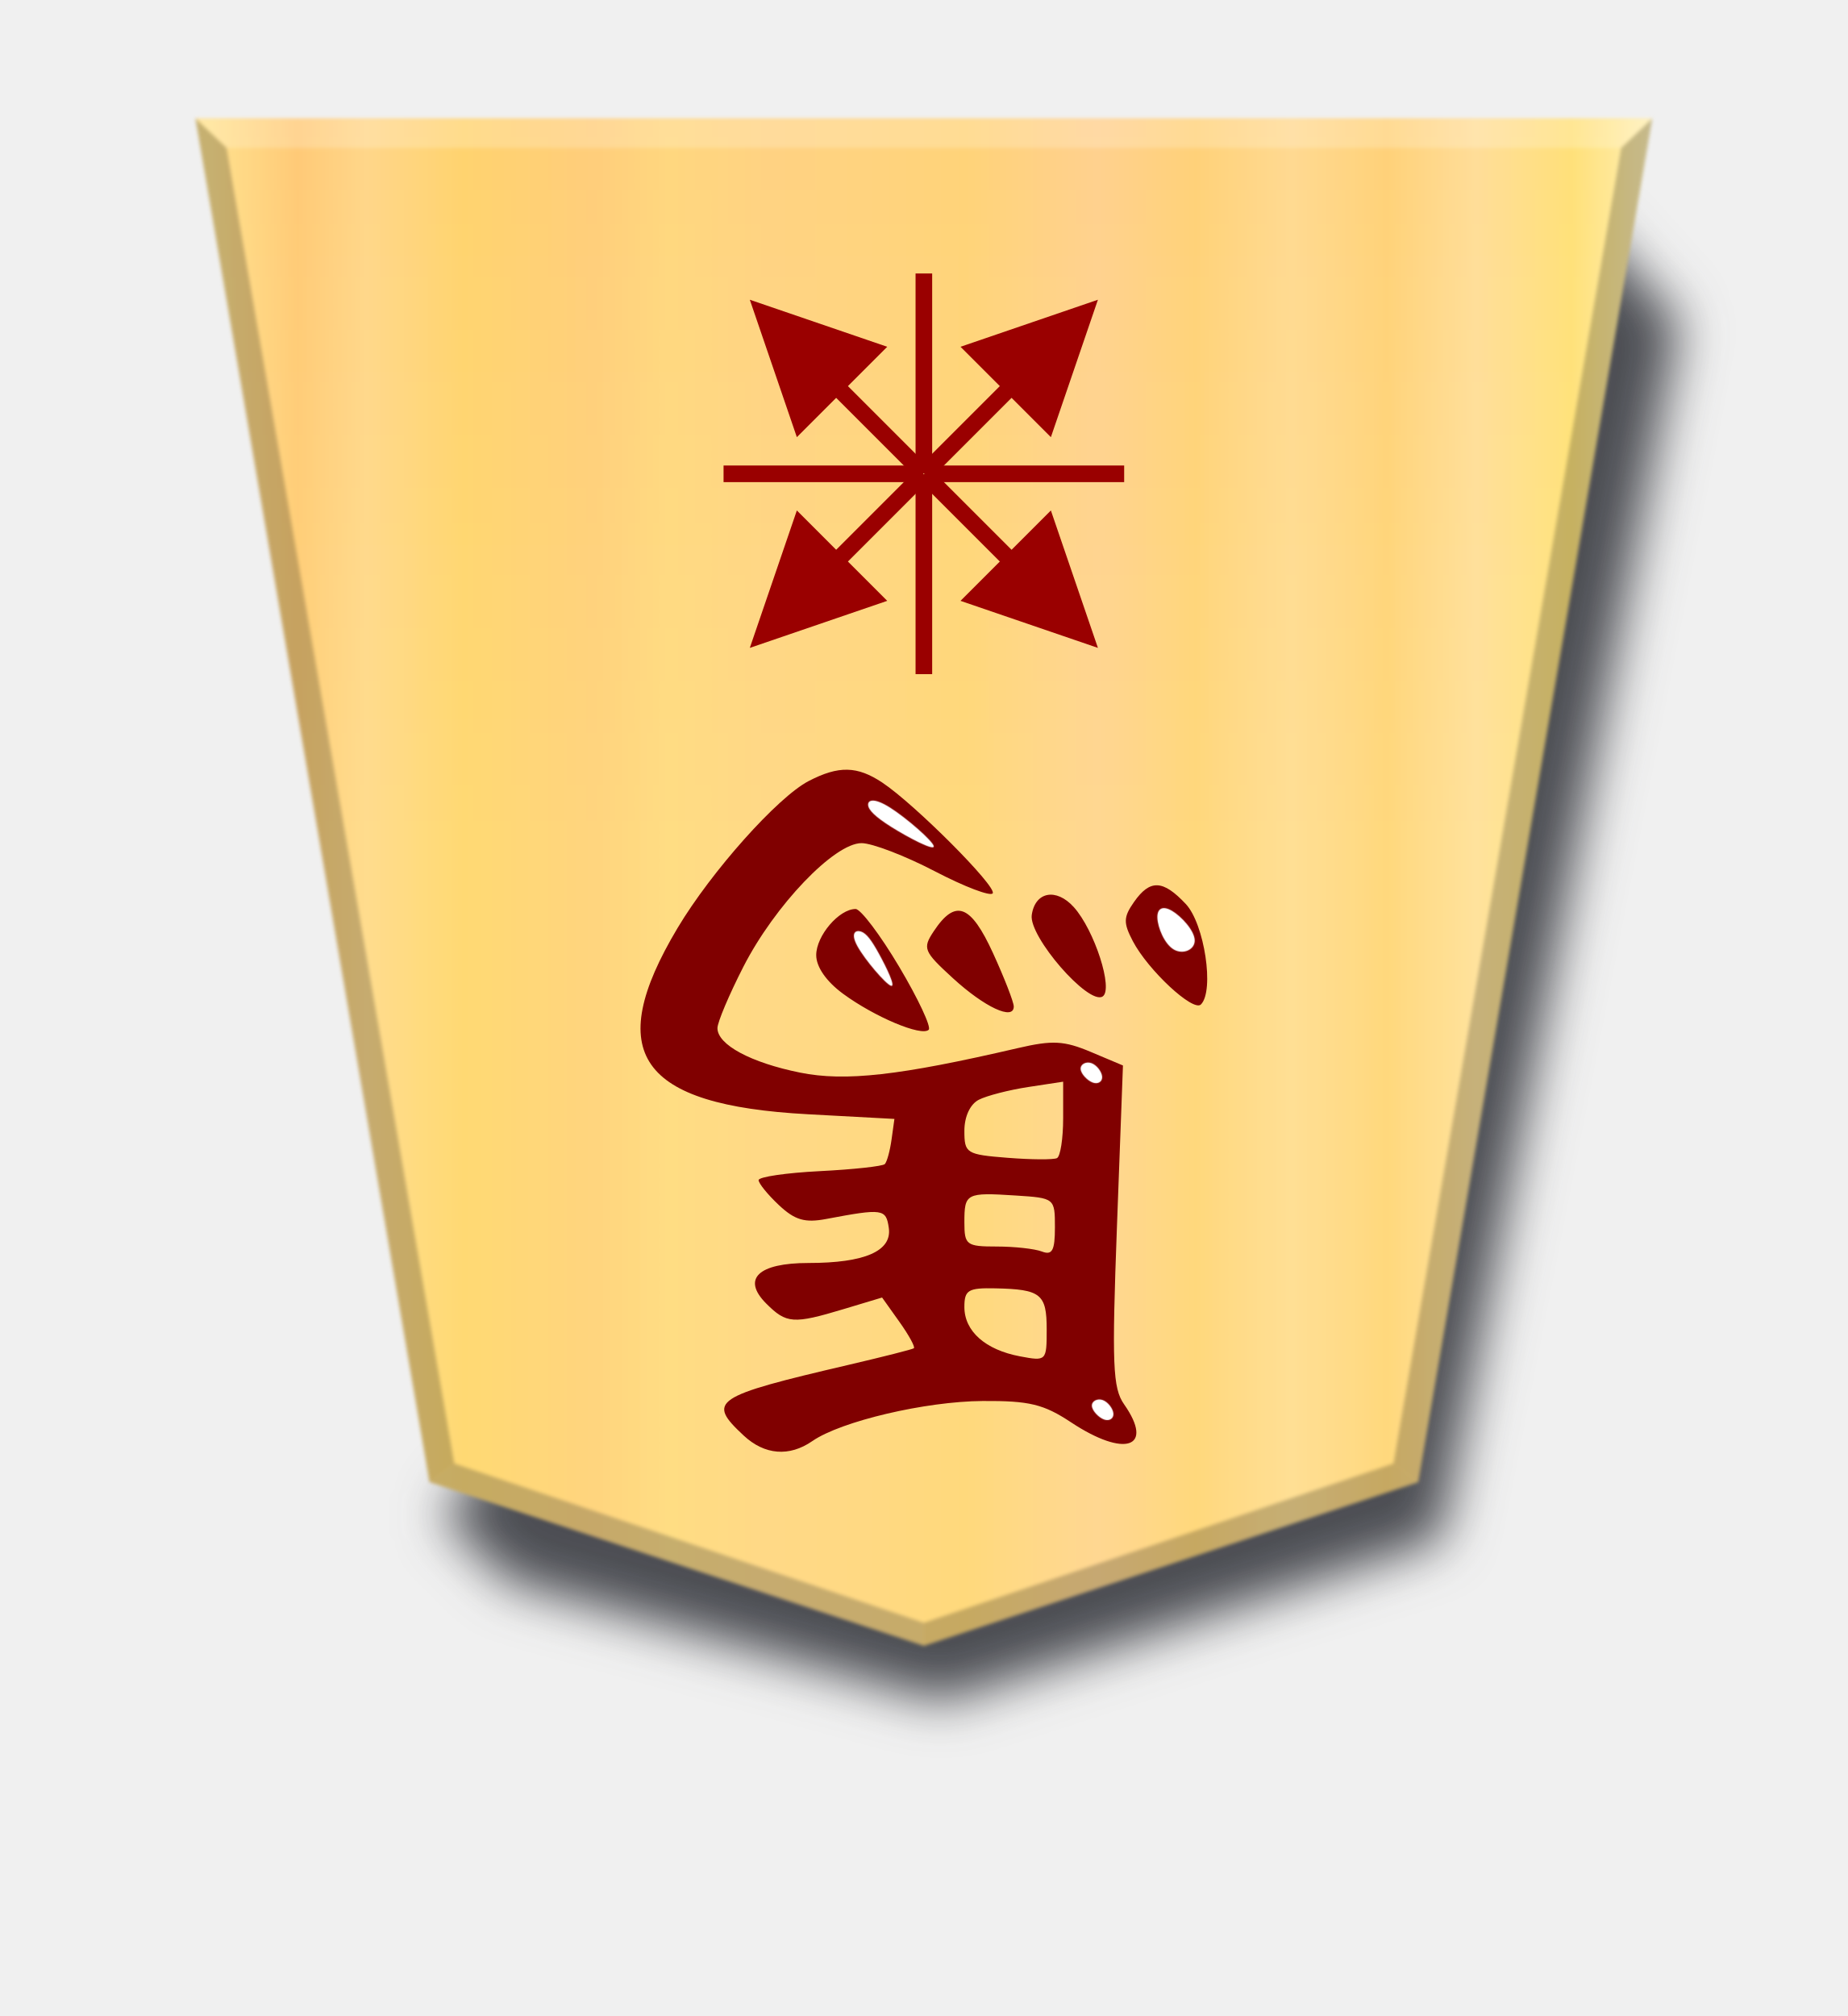
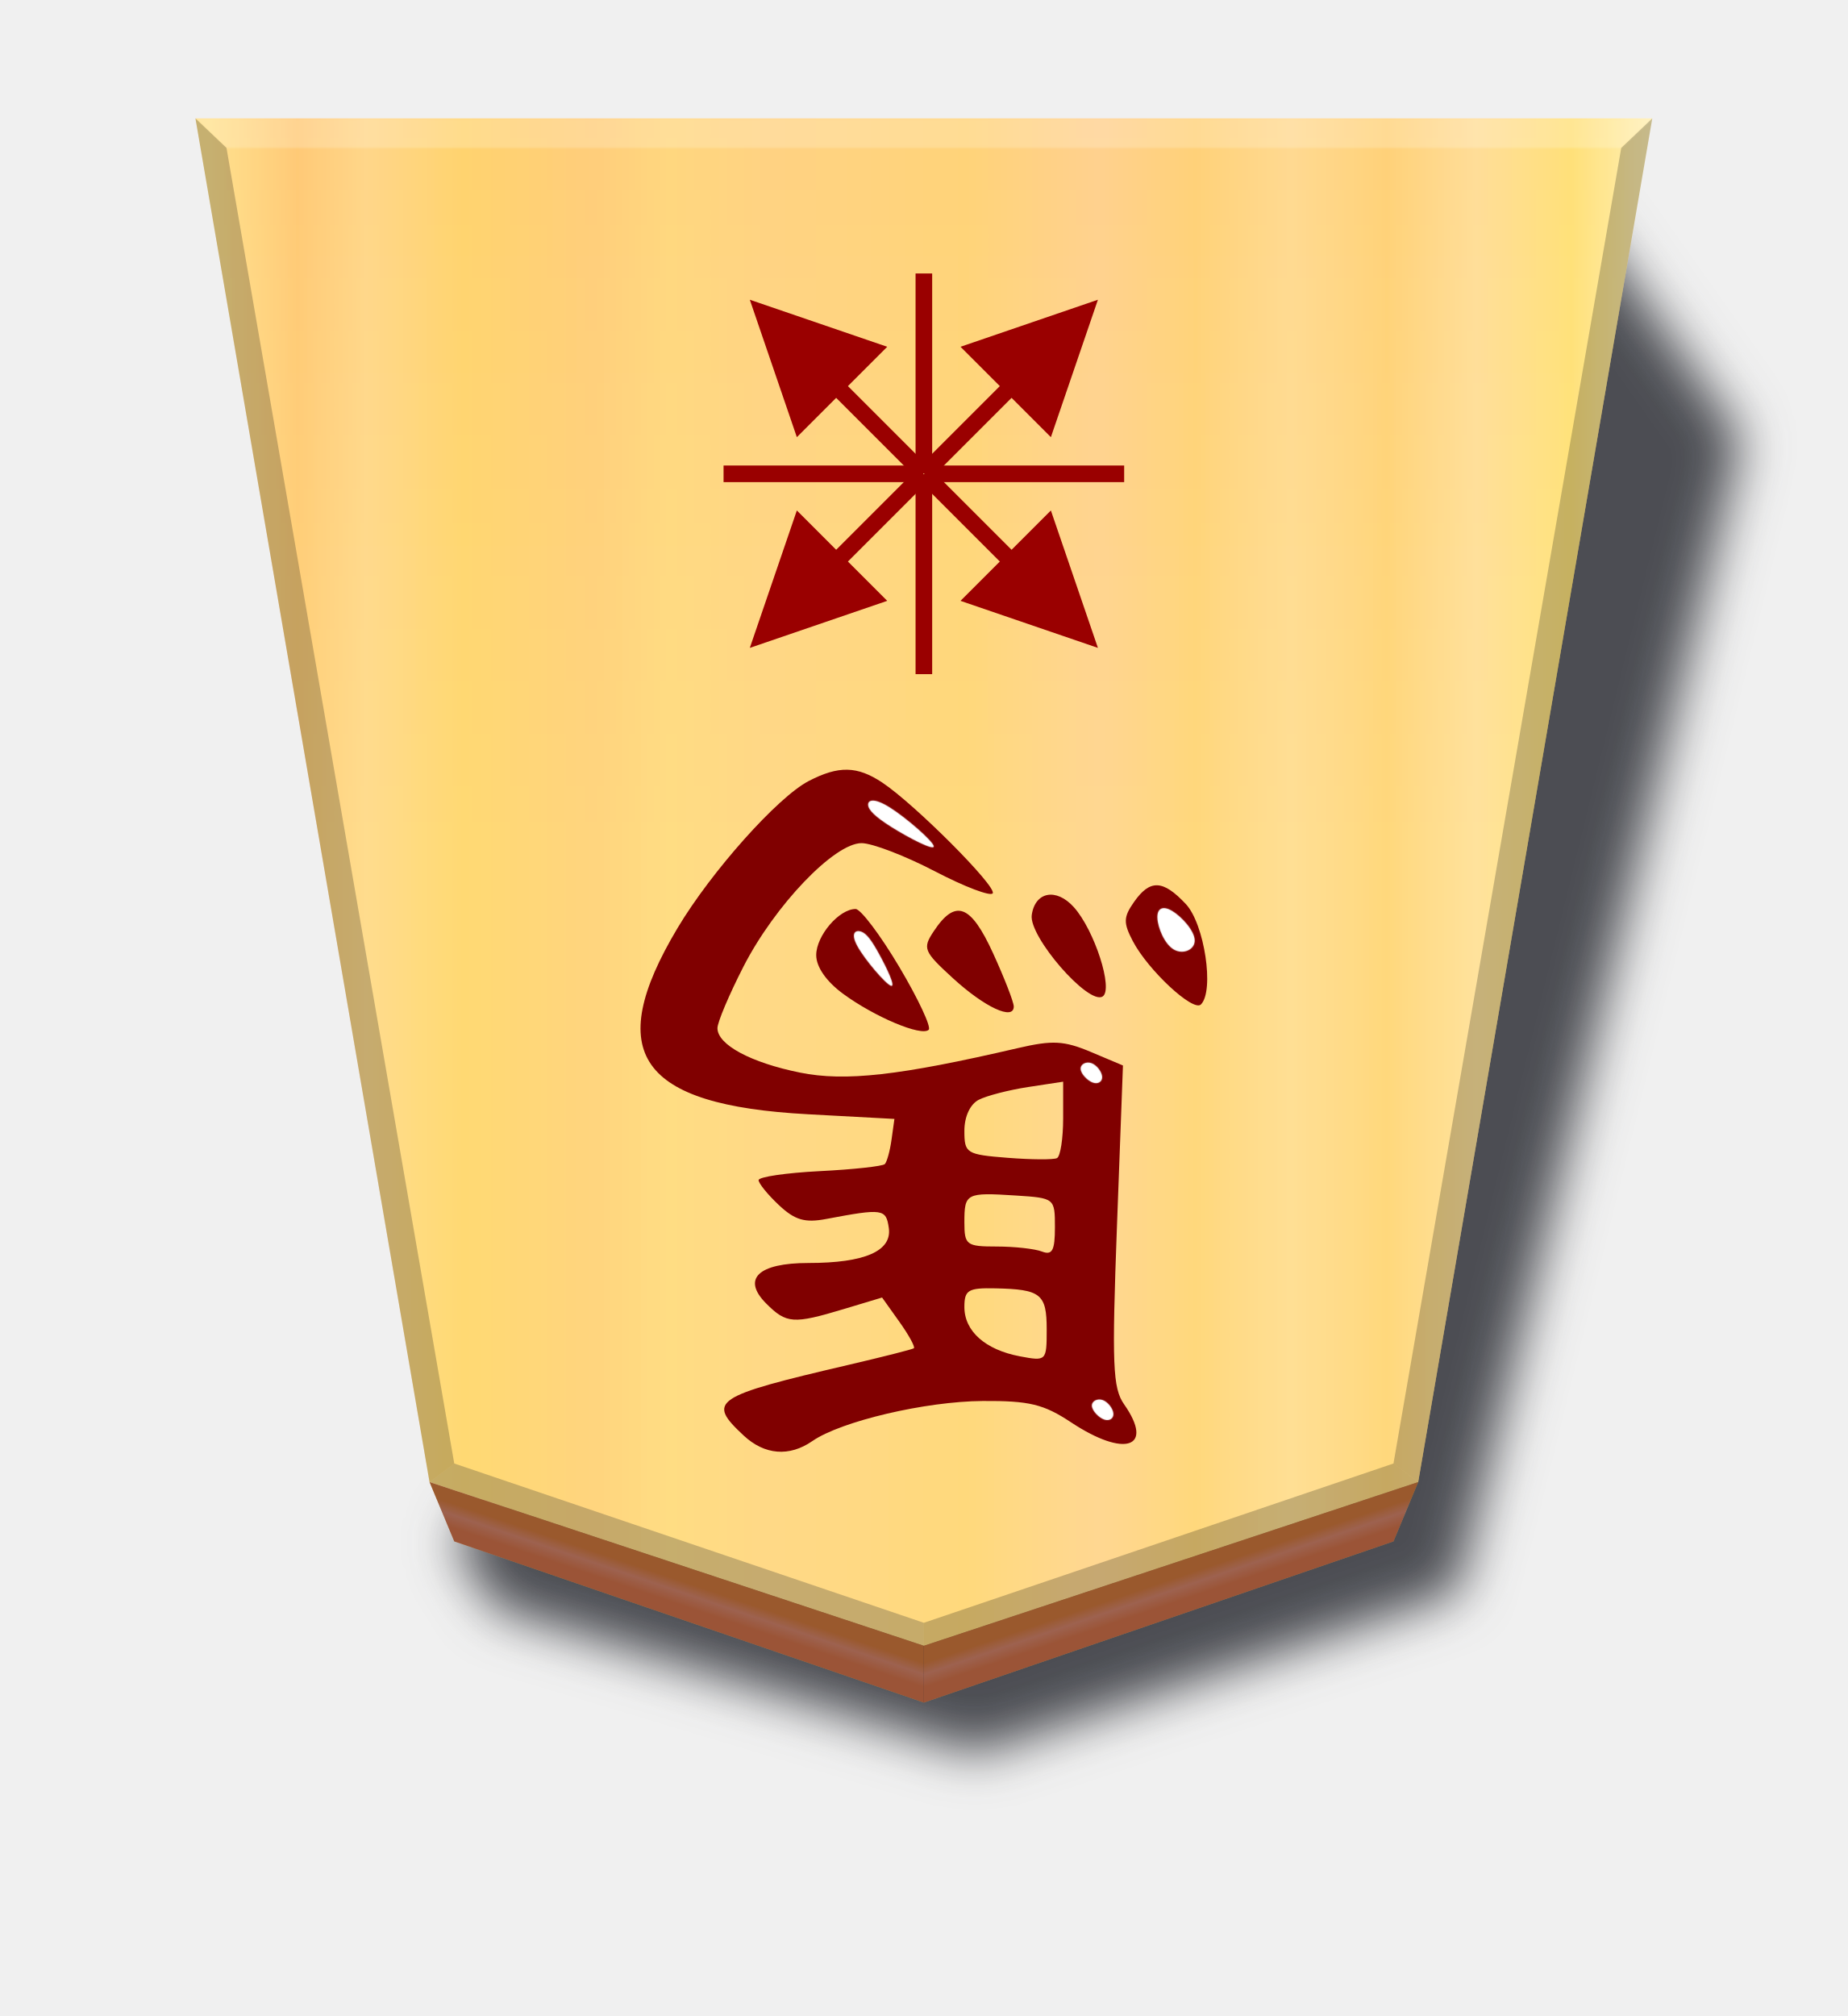
<svg xmlns="http://www.w3.org/2000/svg" xmlns:xlink="http://www.w3.org/1999/xlink" width="132mm" height="144mm" viewBox="0 0 1320 1440" version="1.1" id="svg23702">
  <defs id="defs23699">
    <filter style="color-interpolation-filters:sRGB" id="filter6180-3" x="-0.049" y="-0.041" width="1.098" height="1.082">
      <feGaussianBlur stdDeviation="9.017" id="feGaussianBlur6178-0" />
    </filter>
-     <filter style="color-interpolation-filters:sRGB" id="filter6142" x="-0.005" y="-0.003" width="1.01" height="1.007">
-       <feGaussianBlur stdDeviation="0.599" id="feGaussianBlur6144" />
+     <filter style="color-interpolation-filters:sRGB" id="filter6142" x="-0.005" y="-0.003" width="1.009" height="1.007">
+       <feGaussianBlur stdDeviation="0.588" id="feGaussianBlur6144" />
    </filter>
    <linearGradient xlink:href="#linearGradient1467" id="linearGradient7153" gradientUnits="userSpaceOnUse" gradientTransform="translate(-844.3205,-151.7198)" x1="-630.769" y1="75.508" x2="-117.259" y2="75.508" />
    <linearGradient id="linearGradient1467">
      <stop style="stop-color:#ffeab1;stop-opacity:1;" offset="0" id="stop1441" />
      <stop style="stop-color:#ffd774;stop-opacity:1;" offset="0.056" id="stop1443" />
      <stop style="stop-color:#ffd394;stop-opacity:1;" offset="0.122" id="stop1445" />
      <stop style="stop-color:#ffc474;stop-opacity:1;" offset="0.184" id="stop1447" />
      <stop style="stop-color:#ffce8c;stop-opacity:1;" offset="0.25" id="stop1449" />
      <stop style="stop-color:#ffc474;stop-opacity:1;" offset="0.317" id="stop1451" />
      <stop style="stop-color:#ffc389;stop-opacity:1;" offset="0.385" id="stop1453" />
      <stop style="stop-color:#ffc674;stop-opacity:1;" offset="0.476" id="stop1455" />
      <stop style="stop-color:#ffc67a;stop-opacity:1;" offset="0.548" id="stop1457" />
      <stop style="stop-color:#ffc57d;stop-opacity:1;" offset="0.613" id="stop1459" />
      <stop style="stop-color:#ffcb7a;stop-opacity:1;" offset="0.682" id="stop1461" />
      <stop style="stop-color:#ffbf76;stop-opacity:1;" offset="0.734" id="stop1463" />
      <stop style="stop-color:#ffc66b;stop-opacity:1;" offset="0.825" id="stop1469" />
      <stop style="stop-color:#ffca84;stop-opacity:1;" offset="0.892" id="stop1471" />
      <stop style="stop-color:#ffba72;stop-opacity:1;" offset="0.94" id="stop1473" />
      <stop style="stop-color:#ffd889;stop-opacity:1;" offset="1" id="stop1465" />
    </linearGradient>
    <linearGradient xlink:href="#linearGradient6126" id="linearGradient7155" gradientUnits="userSpaceOnUse" gradientTransform="translate(-2.31e-4,-2.49e-4)" x1="-1215.57" y1="167.933" x2="-1215.571" y2="-275.994" />
    <linearGradient id="linearGradient6126">
      <stop style="stop-color:#f6cf8d;stop-opacity:1;" offset="0" id="stop6122" />
      <stop style="stop-color:#fafa9a;stop-opacity:1;" offset="0.605" id="stop6124" />
    </linearGradient>
    <filter style="color-interpolation-filters:sRGB" id="filter6136" x="-0.002" y="-0.1" width="1.004" height="1.201">
      <feGaussianBlur stdDeviation="0.439" id="feGaussianBlur6134" />
    </filter>
    <filter style="color-interpolation-filters:sRGB" id="filter18126-8-46-1-8-28" x="-0.044" y="-0.031" width="1.089" height="1.063">
      <feGaussianBlur stdDeviation="0.392" id="feGaussianBlur18128-8-90-3-3-33" />
    </filter>
    <filter style="color-interpolation-filters:sRGB" id="filter18126-8-46-1-8-19" x="-0.046" y="-0.039" width="1.092" height="1.079">
      <feGaussianBlur stdDeviation="0.392" id="feGaussianBlur18128-8-90-3-3-743" />
    </filter>
    <filter style="color-interpolation-filters:sRGB" id="filter18126-8-46-1-8-99" x="-0.026" y="-0.037" width="1.052" height="1.073">
      <feGaussianBlur stdDeviation="0.392" id="feGaussianBlur18128-8-90-3-3-21" />
    </filter>
    <filter style="color-interpolation-filters:sRGB" id="filter18126-8-46-1-8-46" x="-0.079" y="-0.083" width="1.159" height="1.166">
      <feGaussianBlur stdDeviation="0.392" id="feGaussianBlur18128-8-90-3-3-18" />
    </filter>
    <filter style="color-interpolation-filters:sRGB" id="filter18126-8-46-1-8-72" x="-0.079" y="-0.083" width="1.159" height="1.166">
      <feGaussianBlur stdDeviation="0.392" id="feGaussianBlur18128-8-90-3-3-13" />
    </filter>
+     <filter style="color-interpolation-filters:sRGB" id="filter6180-3-2" x="-0.047" y="-0.04" width="1.094" height="1.079">
+       <feGaussianBlur stdDeviation="9.017" id="feGaussianBlur6178-0-7" />
+     </filter>
+     <linearGradient xlink:href="#linearGradient10448" id="linearGradient11894" gradientUnits="userSpaceOnUse" gradientTransform="matrix(2.005134,0,0,2.005134,1293.711,586.6567)" x1="-227.983" y1="264.529" x2="-222.166" y2="281.713" />
+     <linearGradient id="linearGradient10448">
+       <stop style="stop-color:#ecb857;stop-opacity:1;" offset="0.287" id="stop10446" />
+       <stop style="stop-color:#efcb98;stop-opacity:1;" offset="0.5" id="stop10444" />
+       <stop style="stop-color:#edaf69;stop-opacity:1;" offset="0.739" id="stop10442" />
+     </linearGradient>
+     <linearGradient xlink:href="#linearGradient10448" id="linearGradient11921" gradientUnits="userSpaceOnUse" gradientTransform="matrix(-2.005134,0,0,2.005134,26.28934,586.6567)" x1="-227.983" y1="264.529" x2="-222.166" y2="281.713" />
  </defs>
  <g id="layer1">
-     <path style="opacity:0.809;fill:#26282f;fill-opacity:1;stroke:none;stroke-width:1.257;filter:url(#filter6180-3)" d="m -2831.689,97.515 c 0,0 33.131,36.875 33.131,36.875 0,0 407.799,-461.981 407.799,-461.981 0,0 -23.768,-23.602 -23.768,-23.602 0,0 -154.442,-42.651 -154.442,-42.651 0,0 -177.768,57.652 -177.768,57.652 0,0 -84.952,433.706 -84.952,433.706 z" id="path5994" transform="matrix(-2.005134,0,0,-2.005134,-4478.128,425.8252)" />
-     <g id="g6211" transform="matrix(-2.005134,0,0,-2.005134,-1777.382,416.2521)" style="mix-blend-mode:normal;filter:url(#filter6142)">
+     <path style="opacity:0.809;fill:#26282f;fill-opacity:1;stroke:none;stroke-width:1.257;filter:url(#filter6180-3-2)" d="m -2853.744,56.311 55.187,78.079 403.385,-471.111 -14.697,-23.963 -171.21,-51.657 -171.574,57.479 z" id="path5994" transform="matrix(-2.005134,0,0,-2.005134,-4478.128,425.8252)" />
+     <g id="g6211" transform="matrix(-2.005134,0,0,-2.005134,-1777.382,416.2521)" style="mix-blend-mode:normal">
      <path id="path6197" style="fill:url(#linearGradient7153);fill-opacity:1;stroke:none;stroke-width:1.257" d="m -1215.57,-378.671 -176.123,58.315 -83.396,485.771 h 519.038 l -83.396,-485.771 z" />
      <path id="path6199" style="opacity:0.354;mix-blend-mode:overlay;fill:url(#linearGradient7155);fill-opacity:1;stroke:none;stroke-width:1.257" d="m -1215.57,-378.671 -176.123,58.315 -83.396,485.771 h 519.038 l -83.396,-485.771 z" />
      <path style="opacity:0.264;mix-blend-mode:multiply;fill:#26282f;fill-opacity:1;stroke:none;stroke-width:1.257" d="m -1391.693,-320.355 c 0,0 8.809,6.607 8.809,6.607 0,0 167.314,-56.742 167.314,-56.742 0,0 0,-8.18 0,-8.18 0,0 -176.123,58.315 -176.123,58.315 z" id="path6201" />
      <path style="opacity:0.264;mix-blend-mode:multiply;fill:#26282f;fill-opacity:1;stroke:none;stroke-width:1.257" d="m -1391.693,-320.355 c 0,0 8.809,6.607 8.809,6.607 0,0 -81.148,468.659 -81.148,468.659 0,0 -11.057,10.505 -11.057,10.505 0,0 83.396,-485.771 83.396,-485.771 z" id="path6203" />
      <path id="path6205" style="opacity:0.199;mix-blend-mode:normal;fill:#ffffff;fill-opacity:1;stroke:none;stroke-width:1.257;filter:url(#filter6136)" d="m -1464.033,154.911 -11.057,10.505 h 519.038 l -11.057,-10.505 z" />
      <path style="opacity:0.264;mix-blend-mode:multiply;fill:#26282f;fill-opacity:1;stroke:none;stroke-width:1.257" d="m -1039.447,-320.355 c 0,0 -8.809,6.607 -8.809,6.607 0,0 81.149,468.659 81.149,468.659 0,0 11.057,10.505 11.057,10.505 0,0 -83.396,-485.771 -83.396,-485.771 z" id="path6207" />
      <path style="opacity:0.264;mix-blend-mode:normal;fill:#26282f;fill-opacity:1;stroke:none;stroke-width:1.257" d="m -1039.447,-320.355 c 0,0 -8.809,6.607 -8.809,6.607 0,0 -167.314,-56.742 -167.314,-56.742 0,0 0,-8.18 0,-8.18 0,0 176.123,58.315 176.123,58.315 z" id="path6209" />
    </g>
    <g id="g64291" transform="matrix(0.6491209,0,0,0.6491209,215.6053,479.6917)">
      <path d="m 638.86,122.162 c 35.749,23.778 126.128,114.378 121.526,121.824 -2.305,3.73 -30.944,-7.162 -63.642,-24.205 -32.697,-17.043 -69.023,-30.987 -80.724,-30.987 -29.99,0 -95.478,68.494 -130.026,135.994 -15.708,30.692 -28.561,61.098 -28.561,67.568 0,18.25 36.647,37.972 90.952,48.948 49.701,10.045 109.294,3.338 239.695,-26.977 38.142,-8.867 50.848,-8.188 80.465,4.302 l 35.171,14.832 -6.571,176.141 c -5.728,153.55 -4.72,178.783 7.858,196.741 33.558,47.911 0.889,59.022 -58.324,19.836 -30.316,-20.062 -45.972,-23.847 -97.299,-23.526 -63.001,0.394 -156.012,22.273 -187.522,44.111 -25.324,17.55 -52.521,15.359 -75.54,-6.087 -40.968,-38.167 -33.825,-42.964 116.056,-77.946 37.367,-8.722 69.405,-16.858 71.194,-18.081 1.789,-1.223 -5.339,-14.29 -15.841,-29.039 l -19.094,-26.815 -42.216,12.705 c -55.444,16.686 -63.071,16.147 -85.237,-6.019 -27.188,-27.188 -9.009,-44.688 46.419,-44.688 61.967,0 92.043,-13.099 88.428,-38.515 -3.012,-21.176 -6.509,-21.678 -68.922,-9.911 -23.539,4.438 -34.48,1.22 -52.088,-15.322 -12.259,-11.517 -22.289,-23.86 -22.289,-27.43 0,-3.569 30.299,-8.02 67.332,-9.89 37.032,-1.87 69.245,-5.373 71.585,-7.784 2.339,-2.411 5.671,-14.575 7.403,-27.031 l 3.151,-22.647 -95.117,-5.134 C 371.026,477.086 331.146,420.149 413.541,282.198 450.767,219.871 523.773,138.076 557.952,120.402 c 32.938,-17.033 53.321,-16.589 80.908,1.76 z m 106.192,349.016 c -9.523,4.887 -15.853,18.511 -15.853,34.119 0,24.828 2.116,26.151 47.559,29.751 26.157,2.072 50.616,2.225 54.353,0.34 3.737,-1.886 6.794,-21.58 6.794,-43.765 v -40.337 l -38.5,5.878 c -21.175,3.233 -45.634,9.539 -54.353,14.014 z m -15.853,134.856 c 0,24.95 2.253,26.642 35.494,26.642 19.522,0 41.942,2.475 49.823,5.499 11.409,4.378 14.329,-1.059 14.329,-26.68 0,-31.961 -0.292,-32.197 -43.029,-34.946 -54.706,-3.518 -56.618,-2.523 -56.618,29.486 z m 0,93.179 c 0,26.655 23.037,47.107 61.147,54.287 29.122,5.486 29.442,5.165 29.442,-29.708 0,-38.915 -6.447,-44.051 -56.618,-45.107 -29.8,-0.628 -33.97,1.892 -33.97,20.528 z M 972.862,255.749 c 20.558,21.884 31.661,95.563 16.66,110.564 -8.495,8.496 -58.281,-37.815 -74.961,-69.728 -10.539,-20.166 -10.348,-26.367 1.323,-43.029 17.602,-25.13 31.822,-24.583 56.978,2.194 z m -123.315,3.364 c 22.802,25.196 43.974,90.889 31.731,98.455 -15.627,9.658 -81.328,-65.962 -77.937,-89.703 3.669,-25.693 26.893,-30.092 46.205,-8.752 z m -88.809,50.761 c 12.548,27.431 22.814,53.831 22.814,58.666 0,15.791 -32.036,0.88 -67.076,-31.22 -32.169,-29.471 -33.492,-32.707 -21.043,-51.488 23.868,-36.008 40.667,-29.823 65.305,24.041 z M 657.534,324.975 c 20.818,35.041 35.398,66.163 32.401,69.16 -7.721,7.721 -59.58,-14.079 -94.354,-39.663 -18.365,-13.512 -29.441,-29.478 -29.441,-42.442 0,-21.323 25.135,-50.767 43.338,-50.767 5.613,0 27.239,28.67 48.056,63.711 z" style="fill:#800000;stroke-width:9.059" id="path6405" />
      <path style="fill:#ffffff;fill-opacity:1;stroke:none;stroke-width:0.627;filter:url(#filter18126-8-46-1-8-28)" d="m -2537.012,-14.767 c 2.957,1.032 14.289,14.254 18.372,21.687 4.083,7.433 0.922,9.082 -2.034,8.052 -2.955,-1.031 -5.704,-4.742 -9.792,-12.183 -4.088,-7.441 -9.503,-18.588 -6.546,-17.556 z" id="path6407" transform="matrix(-2.005134,0,0,-2.005134,-4438.7,316.14)" />
      <path style="fill:#ffffff;fill-opacity:1;stroke:none;stroke-width:0.627;filter:url(#filter18126-8-46-1-8-19)" d="m -2692.255,5.137 c 5.128,3.025 8.757,11.983 8.991,17.286 0.234,5.302 -2.928,6.952 -8.051,3.928 -5.123,-3.024 -12.21,-10.723 -12.444,-16.029 -0.234,-5.306 6.377,-8.21 11.505,-5.185 z" id="path6409" transform="matrix(-2.005134,0,0,-2.005134,-4438.7,316.14)" />
      <path style="fill:#ffffff;fill-opacity:1;stroke:none;stroke-width:0.627;filter:url(#filter18126-8-46-1-8-99)" d="m -2537.289,72.347 c 9.021,5.665 12.594,9.376 12.8,12.057 0.206,2.68 -2.955,4.33 -11.967,-1.329 -9.011,-5.659 -23.879,-18.632 -24.086,-21.314 -0.206,-2.682 14.232,4.922 23.252,10.587 z" id="path6411" transform="matrix(-2.005134,0,0,-2.005134,-4438.7,316.14)" />
      <path style="fill:#ffffff;fill-opacity:1;stroke:none;stroke-width:0.627;filter:url(#filter18126-8-46-1-8-46)" d="m -2647.868,-67.922 c 2.955,1.031 6.529,4.742 6.735,7.422 0.206,2.68 -2.955,4.33 -5.91,3.299 -2.955,-1.031 -5.704,-4.742 -5.91,-7.422 -0.206,-2.68 2.131,-4.33 5.086,-3.299 z" id="path6413" transform="matrix(-2.005134,0,0,-2.005134,-4438.7,316.14)" />
      <path style="fill:#ffffff;fill-opacity:1;stroke:none;stroke-width:0.627;filter:url(#filter18126-8-46-1-8-72)" d="m -2654.049,-252.82 c 2.955,1.031 6.529,4.742 6.735,7.422 0.206,2.68 -2.955,4.33 -5.91,3.299 -2.955,-1.031 -5.704,-4.742 -5.91,-7.422 -0.206,-2.68 2.131,-4.33 5.086,-3.299 z" id="path6415" transform="matrix(-2.005134,0,0,-2.005134,-4438.7,316.14)" />
    </g>
    <g id="g18352" transform="translate(19.28938,-13.95272)">
      <rect style="mix-blend-mode:normal;fill:#9a0000;fill-opacity:1;stroke:none;stroke-width:0.775" id="rect98398-4" width="11.87" height="142.708" x="634.776" y="352.778" />
      <rect style="mix-blend-mode:normal;fill:#9a0000;fill-opacity:1;stroke:none;stroke-width:0.775" id="rect2972-3" width="11.87" height="142.708" x="-646.646" y="-352.003" transform="scale(-1)" />
      <rect style="mix-blend-mode:normal;fill:#9a0000;fill-opacity:1;stroke:none;stroke-width:0.775" id="rect2976-6" width="11.87" height="142.708" x="346.456" y="-640.323" transform="rotate(90)" />
      <rect style="mix-blend-mode:normal;fill:#9a0000;fill-opacity:1;stroke:none;stroke-width:0.775" id="rect2980-2" width="11.87" height="142.708" x="-358.326" y="641.098" transform="rotate(-90)" />
      <path id="path14706" style="mix-blend-mode:normal;stroke:none;stroke-width:4.175;fill:#9a0000;fill-opacity:1" d="m 516.37,476.731 98.16,-33.6 -64.561,-64.56 z" />
      <rect style="mix-blend-mode:normal;fill:#9a0000;fill-opacity:1;stroke:none;stroke-width:0.775" id="rect14708" width="11.87" height="142.708" x="696.294" y="-203.486" transform="rotate(45)" />
      <path id="path14710" style="mix-blend-mode:normal;stroke:none;stroke-width:4.175;fill:#9a0000;fill-opacity:1" d="m 765.051,228.05 -98.16,33.6 64.561,64.56 z" />
      <rect style="mix-blend-mode:normal;fill:#9a0000;fill-opacity:1;stroke:none;stroke-width:0.775" id="rect14712" width="11.87" height="142.708" x="-708.164" y="204.26" transform="rotate(-135)" />
      <path id="path14714" style="mix-blend-mode:normal;stroke:none;stroke-width:4.175;fill:#9a0000;fill-opacity:1" d="m 516.37,228.05 33.6,98.16 64.56,-64.561 z" />
      <rect style="mix-blend-mode:normal;fill:#9a0000;fill-opacity:1;stroke:none;stroke-width:0.775" id="rect14716" width="11.87" height="142.708" x="-209.808" y="-701.842" transform="rotate(135)" />
      <path id="path14718" style="mix-blend-mode:normal;stroke:none;stroke-width:4.175;fill:#9a0000;fill-opacity:1" d="m 765.051,476.732 -33.6,-98.16 -64.56,64.561 z" />
      <rect style="mix-blend-mode:normal;fill:#9a0000;fill-opacity:1;stroke:none;stroke-width:0.775" id="rect14720" width="11.87" height="142.708" x="197.938" y="702.616" transform="rotate(-45)" />
    </g>
+     <path id="path11892" style="mix-blend-mode:normal;fill:url(#linearGradient11894);fill-opacity:1;stroke:none;stroke-width:2.52" d="m 660,1216.132 335.486,-115.138 17.664,-42.387 -353.15,116.93 z" />
+     <path id="path11919" style="mix-blend-mode:normal;fill:url(#linearGradient11921);fill-opacity:1;stroke:none;stroke-width:2.52" d="m 660,1216.132 -335.486,-115.138 -17.664,-42.387 353.15,116.93 z" />
+     <path id="path7385" style="opacity:0.603;mix-blend-mode:multiply;fill:#6d2435;fill-opacity:1;stroke:none;stroke-width:2.52" d="m 306.85,1058.608 17.664,42.387 335.486,115.138 335.486,-115.138 17.664,-42.387 -353.15,116.93 z" />
  </g>
</svg>
